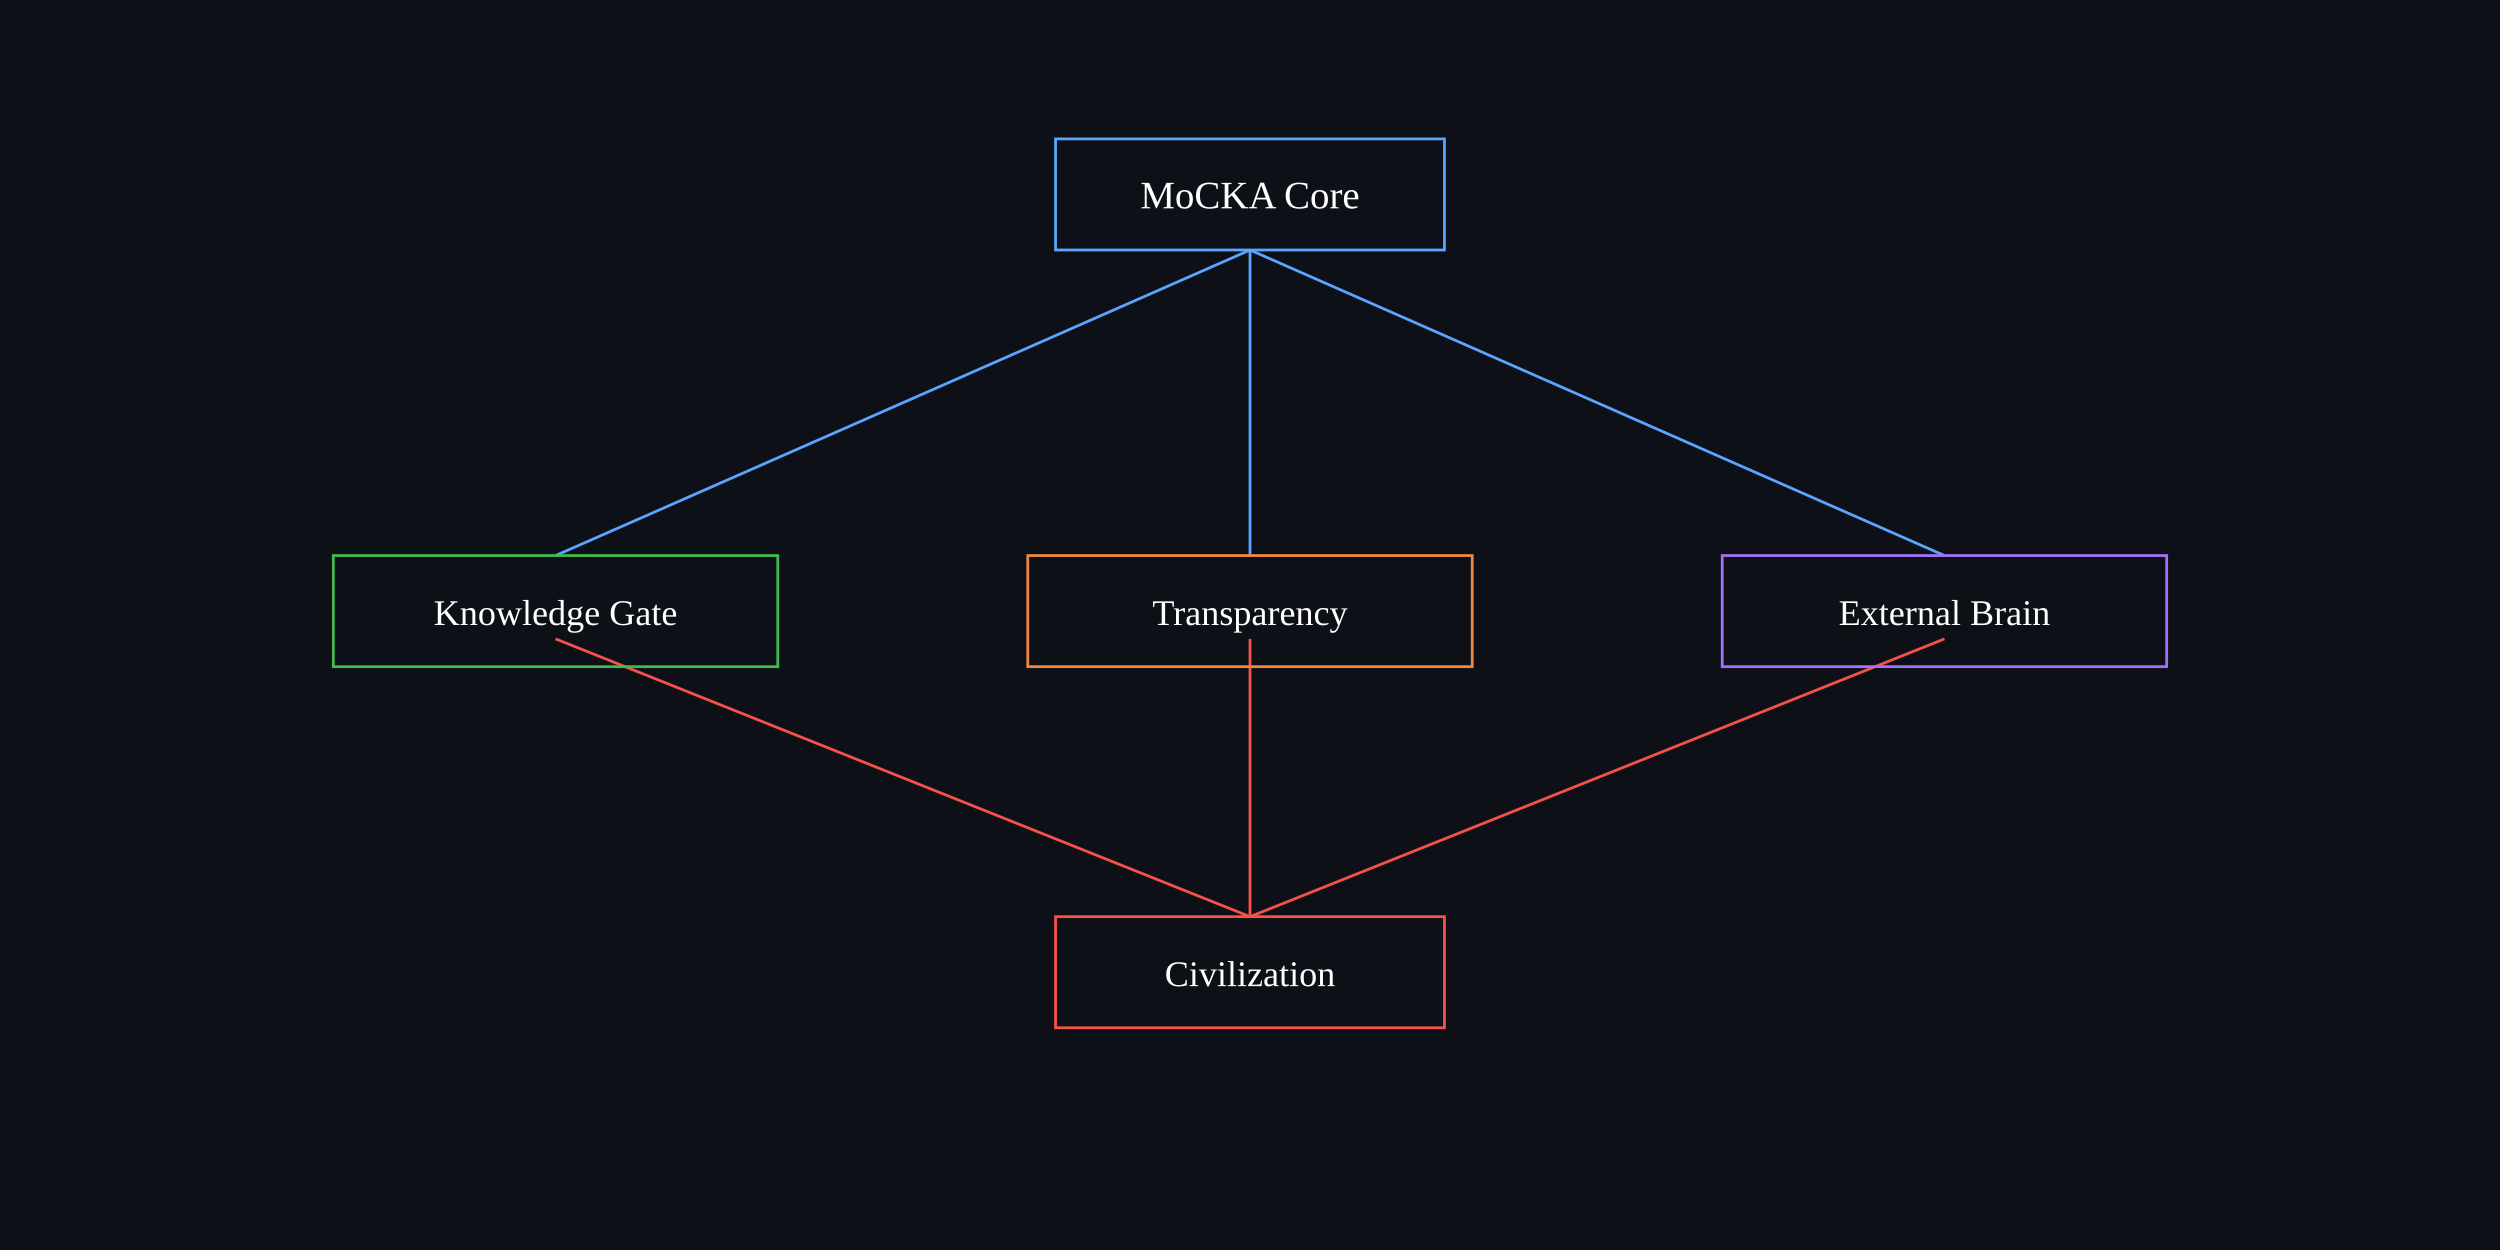
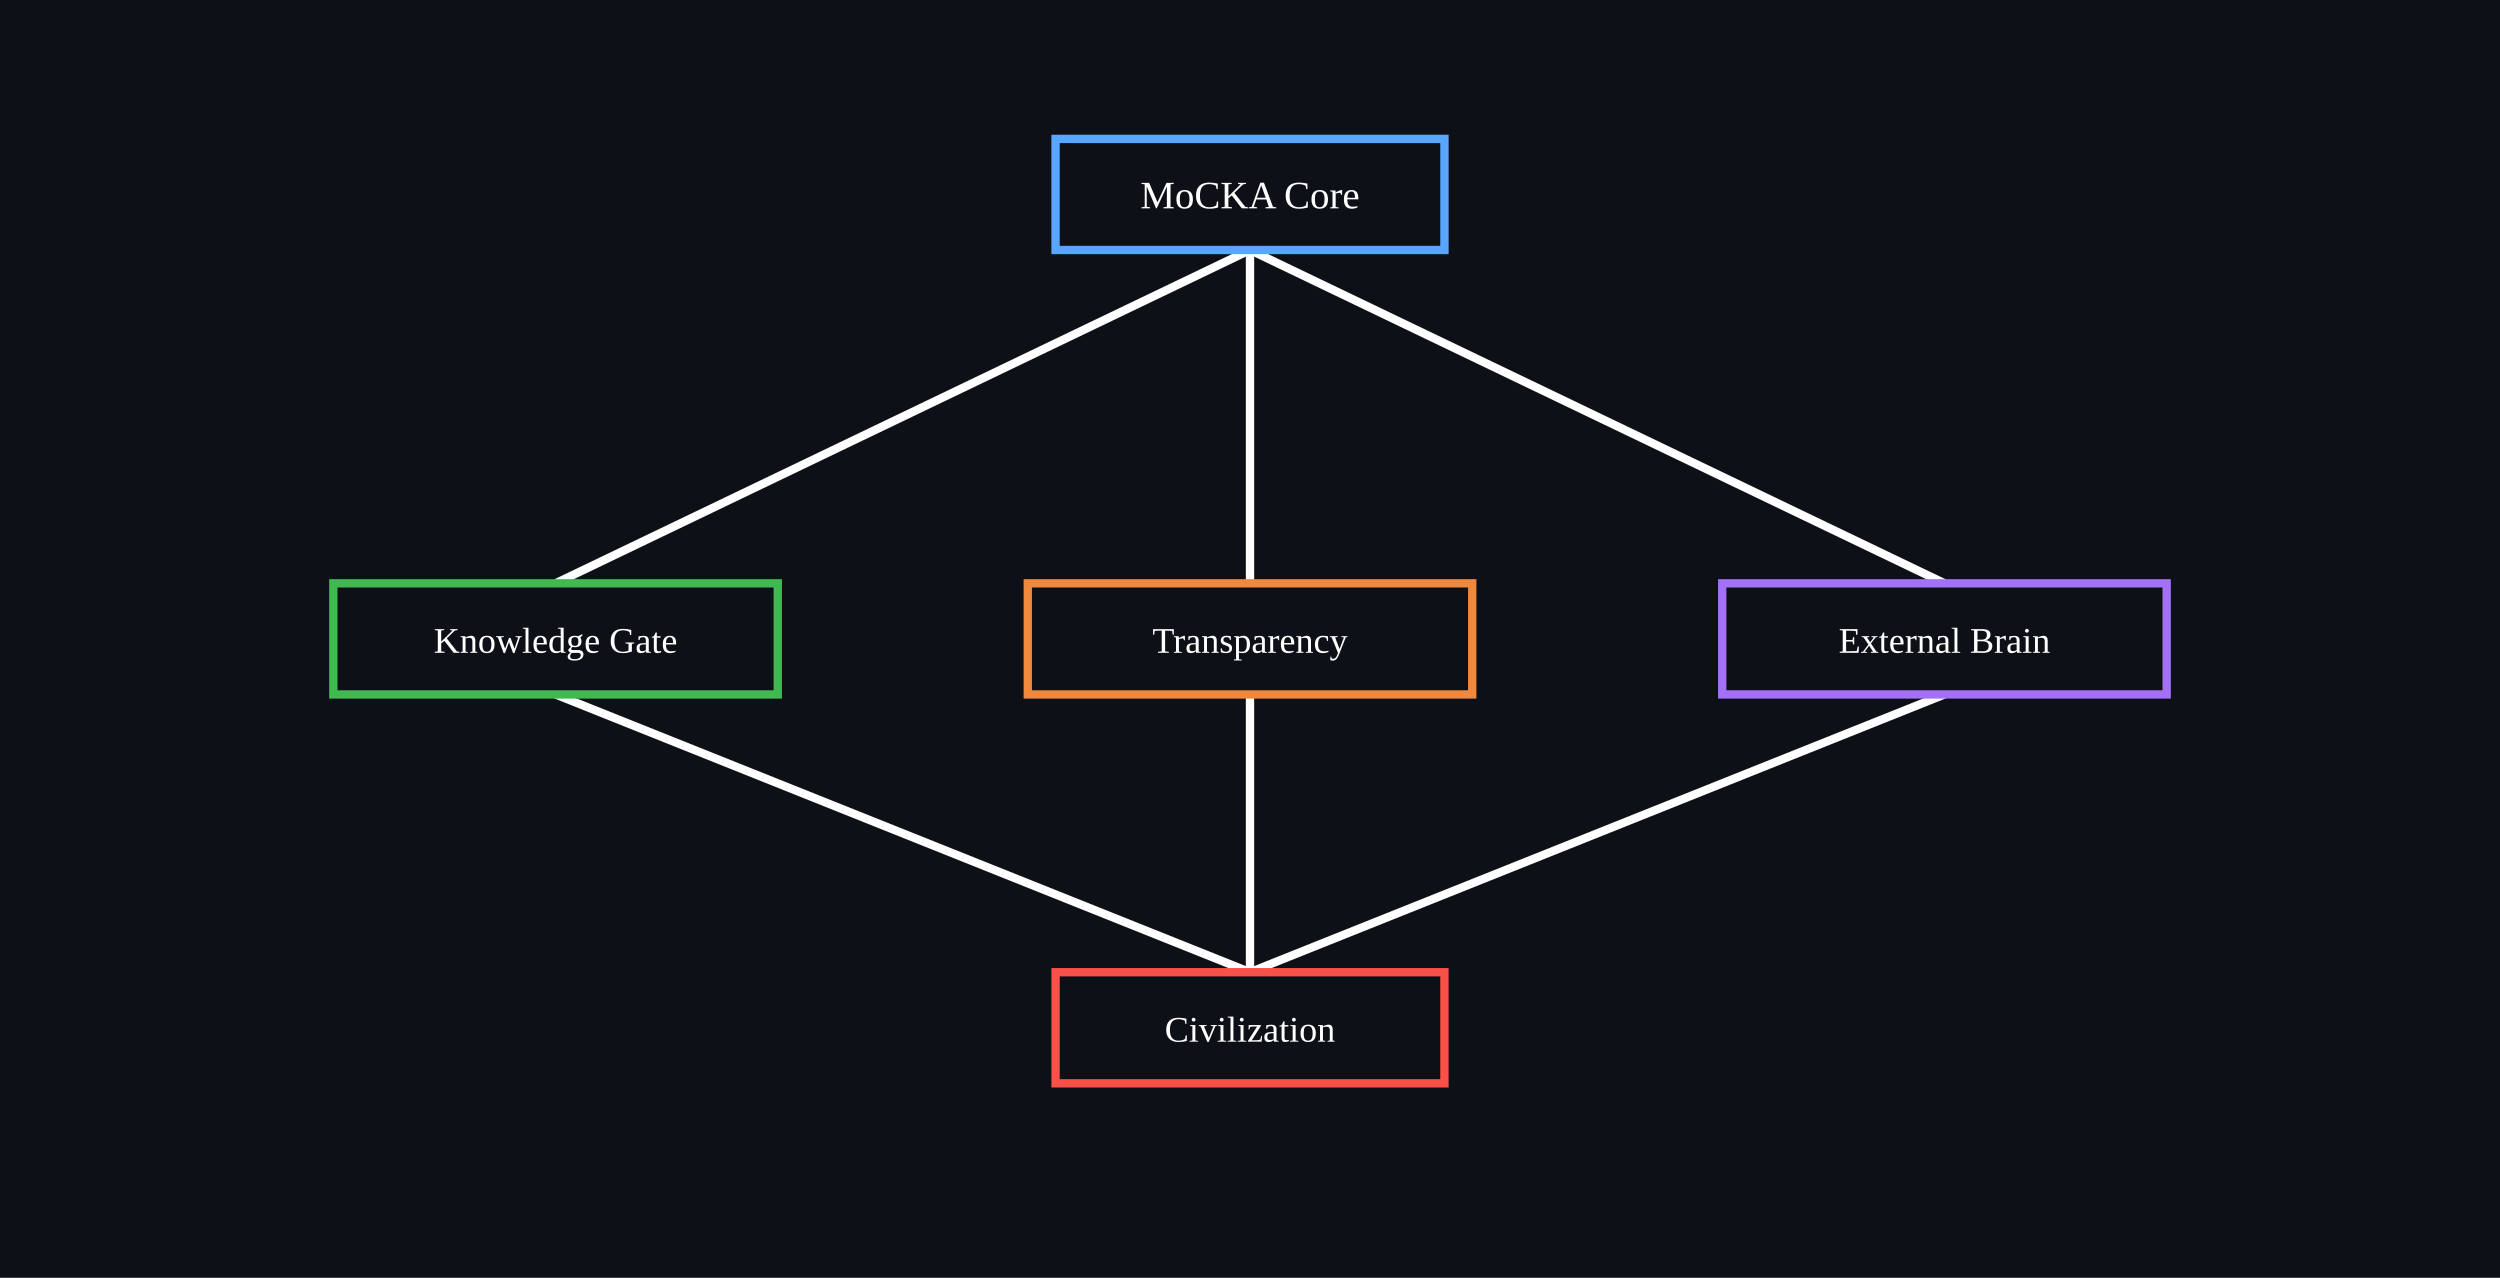
- <svg xmlns="http://www.w3.org/2000/svg" width="900" height="450">
+ <svg xmlns="http://www.w3.org/2000/svg" width="900" height="460">
  <rect width="100%" height="100%" fill="#0d1117" />
-   <line x1="450" y1="90" x2="200" y2="200" stroke="#58a6ff" />
-   <line x1="450" y1="90" x2="450" y2="200" stroke="#58a6ff" />
-   <line x1="450" y1="90" x2="700" y2="200" stroke="#58a6ff" />
-   <line x1="200" y1="230" x2="450" y2="330" stroke="#f85149" />
-   <line x1="450" y1="230" x2="450" y2="330" stroke="#f85149" />
-   <line x1="700" y1="230" x2="450" y2="330" stroke="#f85149" />
-   <rect x="380" y="50" width="140" height="40" fill="none" stroke="#58a6ff" />
+   <line x1="450" y1="90" x2="200" y2="210" stroke="#ffffff" stroke-width="3" />
+   <line x1="450" y1="90" x2="450" y2="210" stroke="#ffffff" stroke-width="3" />
+   <line x1="450" y1="90" x2="700" y2="210" stroke="#ffffff" stroke-width="3" />
+   <line x1="200" y1="250" x2="450" y2="350" stroke="#ffffff" stroke-width="3" />
+   <line x1="450" y1="250" x2="450" y2="350" stroke="#ffffff" stroke-width="3" />
+   <line x1="700" y1="250" x2="450" y2="350" stroke="#ffffff" stroke-width="3" />
+   <rect x="380" y="50" width="140" height="40" fill="#0d1117" stroke="#58a6ff" stroke-width="3" />
  <text x="450" y="75" fill="white" font-size="14" text-anchor="middle">MoCKA Core</text>
-   <rect x="120" y="200" width="160" height="40" fill="none" stroke="#3fb950" />
-   <text x="200" y="225" fill="white" font-size="13" text-anchor="middle">Knowledge Gate</text>
-   <rect x="370" y="200" width="160" height="40" fill="none" stroke="#f0883e" />
-   <text x="450" y="225" fill="white" font-size="13" text-anchor="middle">Transparency</text>
-   <rect x="620" y="200" width="160" height="40" fill="none" stroke="#a371f7" />
-   <text x="700" y="225" fill="white" font-size="13" text-anchor="middle">External Brain</text>
-   <rect x="380" y="330" width="140" height="40" fill="none" stroke="#f85149" />
-   <text x="450" y="355" fill="white" font-size="13" text-anchor="middle">Civilization</text>
+   <rect x="120" y="210" width="160" height="40" fill="#0d1117" stroke="#3fb950" stroke-width="3" />
+   <text x="200" y="235" fill="white" font-size="13" text-anchor="middle">Knowledge Gate</text>
+   <rect x="370" y="210" width="160" height="40" fill="#0d1117" stroke="#f0883e" stroke-width="3" />
+   <text x="450" y="235" fill="white" font-size="13" text-anchor="middle">Transparency</text>
+   <rect x="620" y="210" width="160" height="40" fill="#0d1117" stroke="#a371f7" stroke-width="3" />
+   <text x="700" y="235" fill="white" font-size="13" text-anchor="middle">External Brain</text>
+   <rect x="380" y="350" width="140" height="40" fill="#0d1117" stroke="#f85149" stroke-width="3" />
+   <text x="450" y="375" fill="white" font-size="13" text-anchor="middle">Civilization</text>
</svg>
